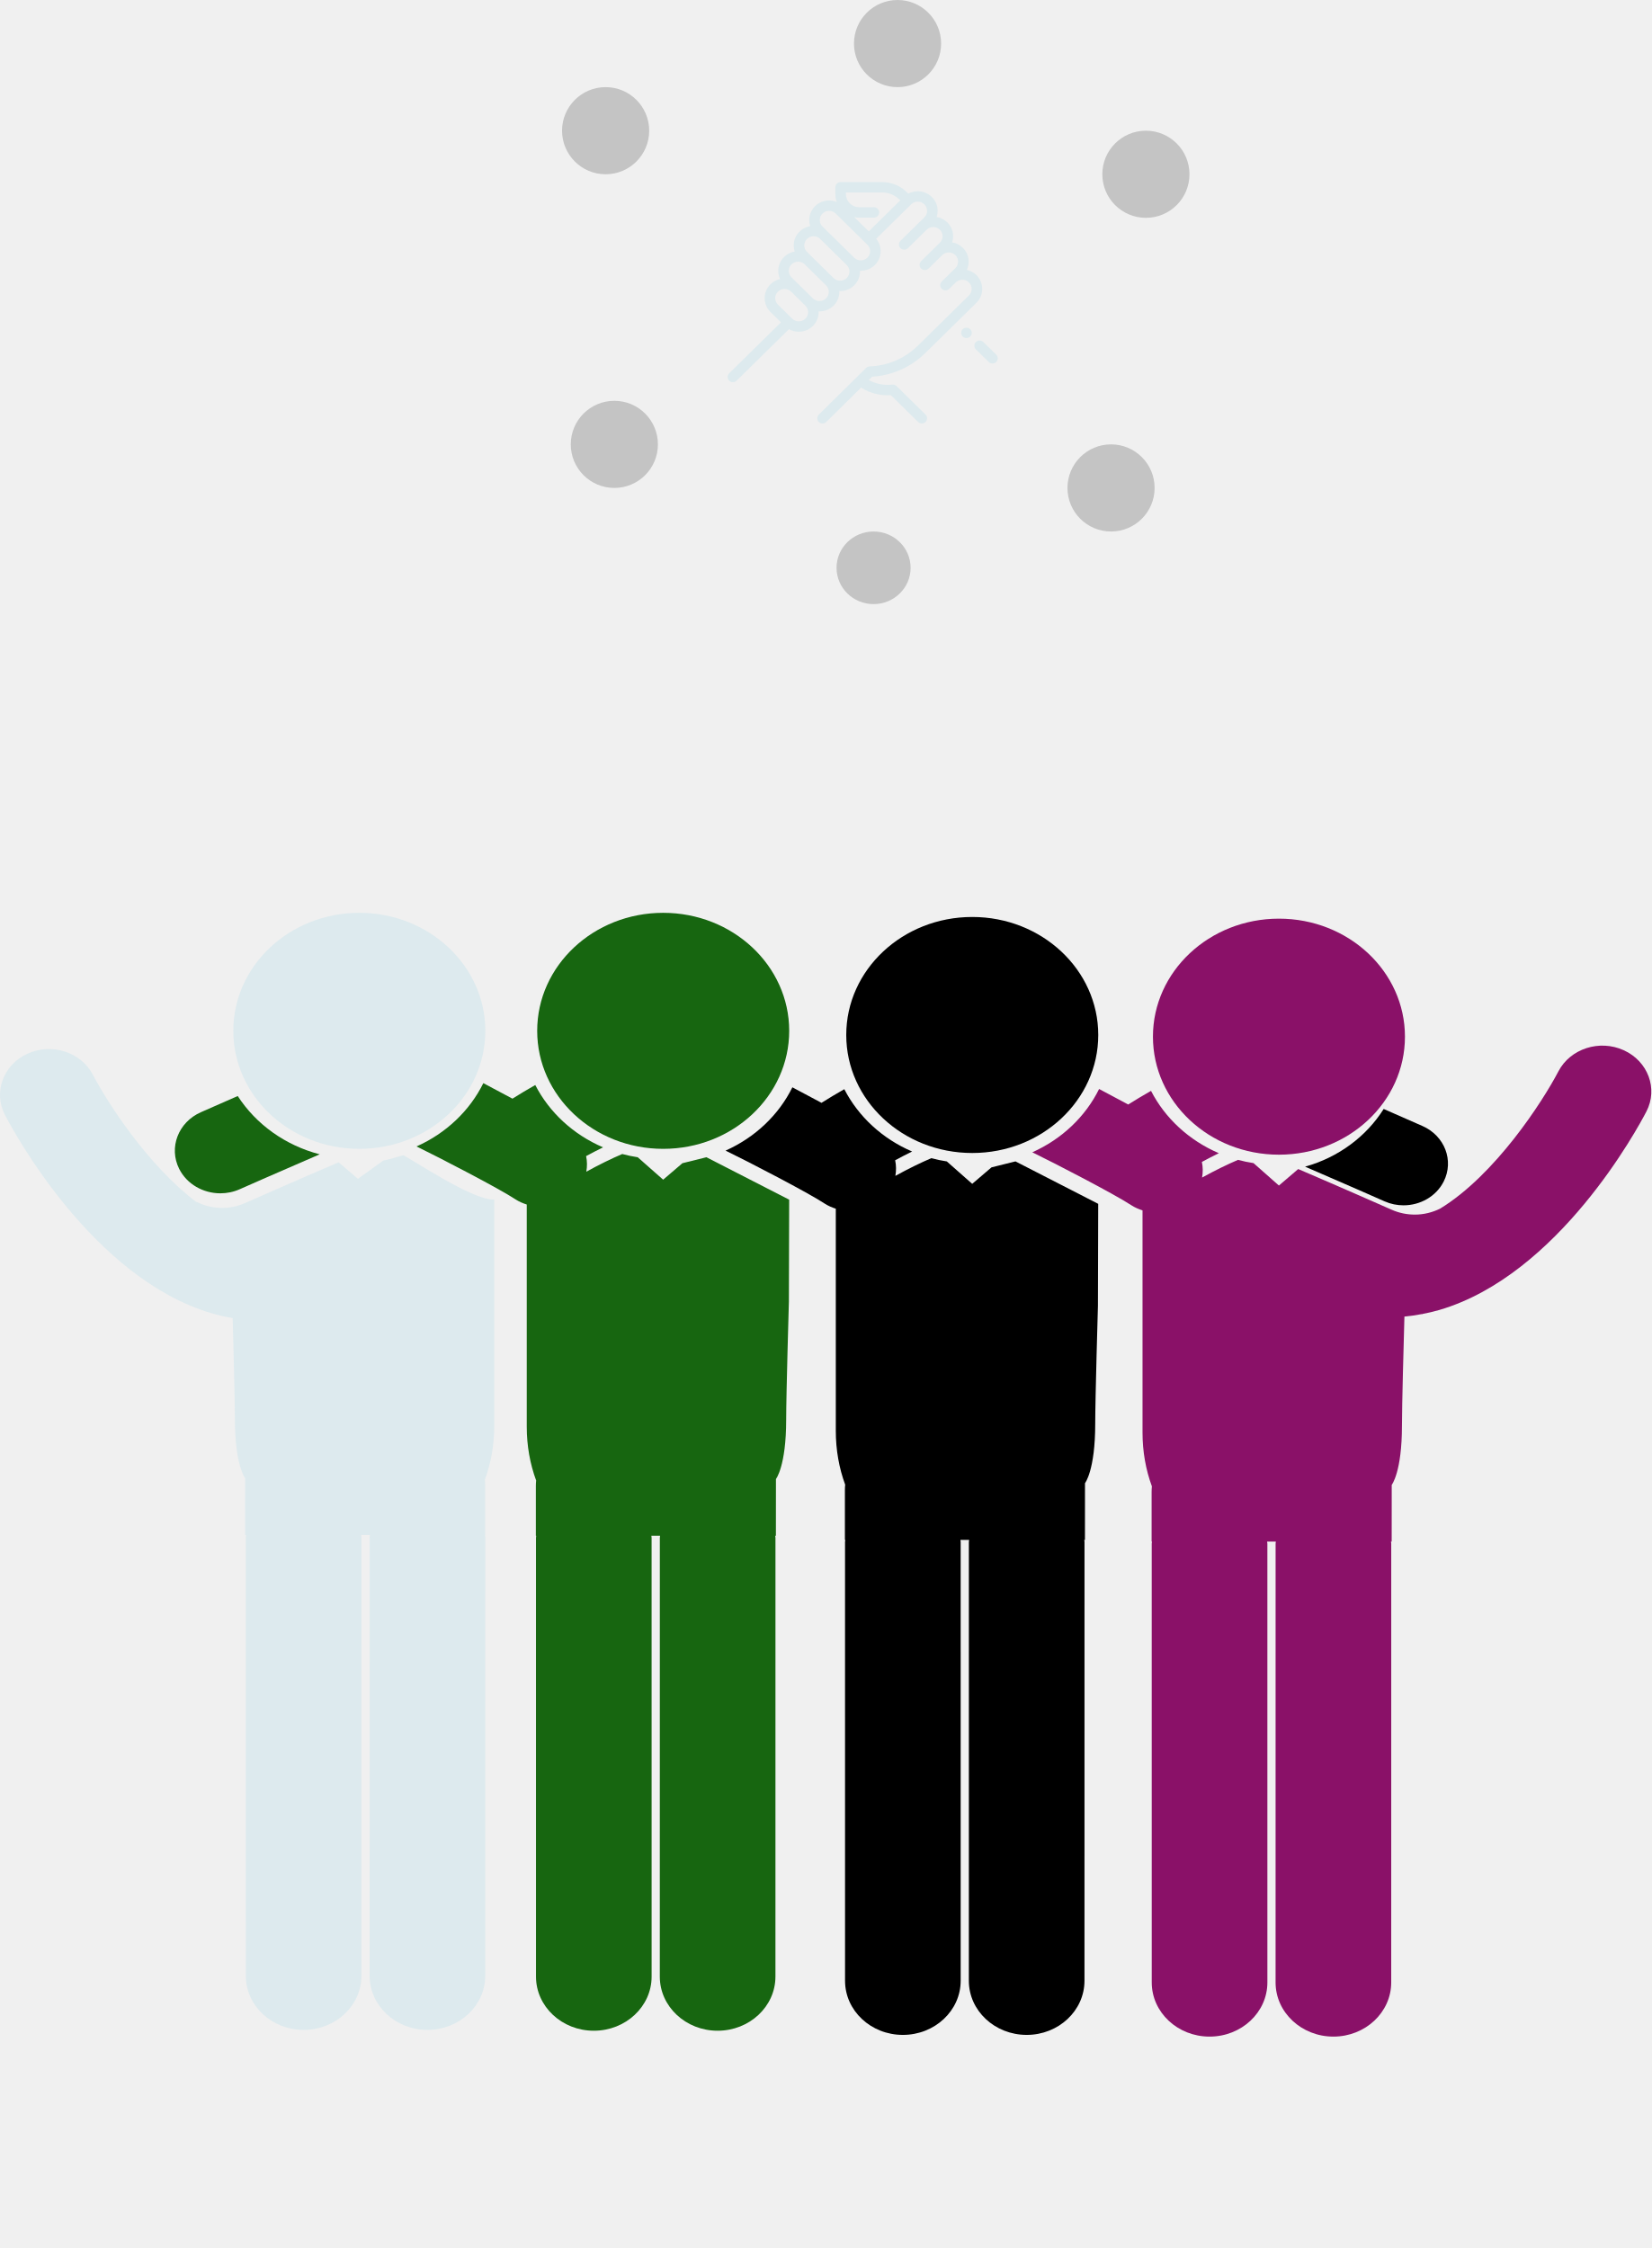
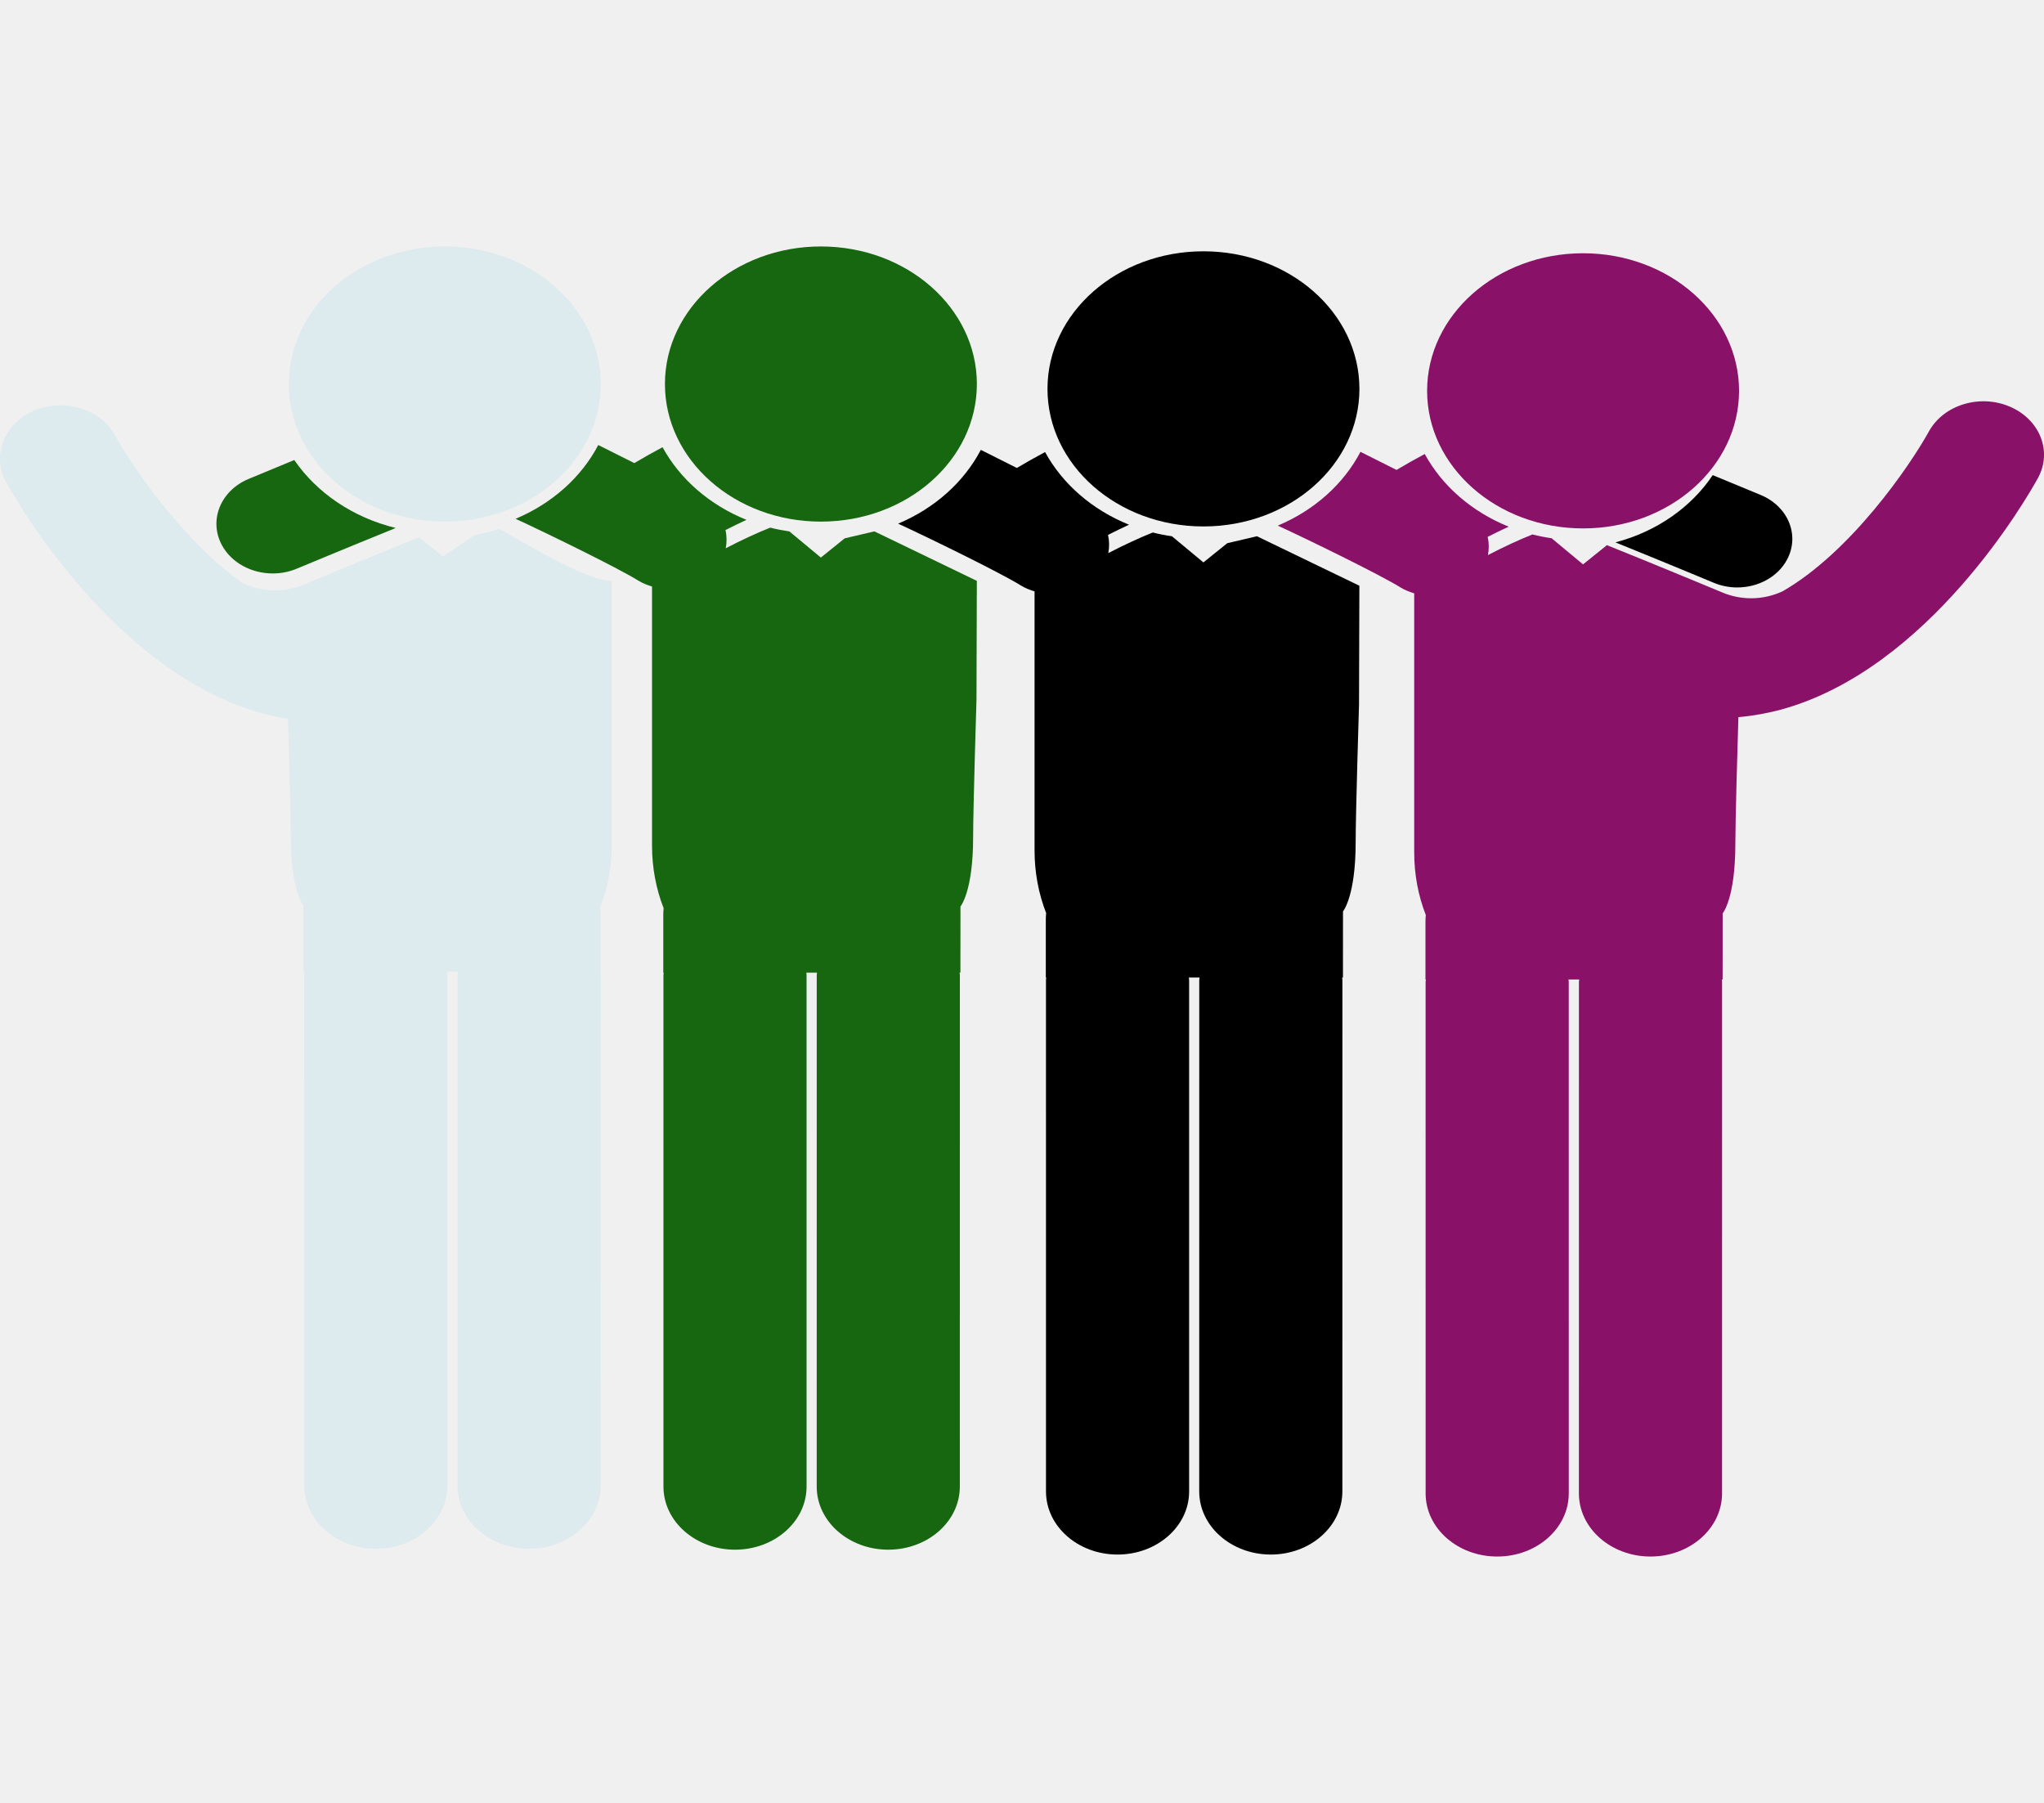
- <svg xmlns="http://www.w3.org/2000/svg" width="379" height="516" viewBox="0 0 379 516" fill="none">
+ <svg xmlns="http://www.w3.org/2000/svg" width="322" height="284" viewBox="0 0 322 284" fill="none">
  <g clip-path="url(#clip0)">
-     <path d="M299.536 267.791C308.316 271.566 317.623 275.683 317.771 275.749C319.179 276.373 320.665 276.667 322.126 276.667C325.947 276.667 329.611 274.644 331.352 271.191C333.762 266.42 331.587 260.724 326.489 258.467C326.107 258.302 322.418 256.666 317.574 254.55C313.598 260.863 307.188 265.666 299.536 267.791Z" fill="black" />
-     <path d="M156.628 266.997L152.203 270.781L146.369 265.634C145.161 265.447 143.974 265.204 142.816 264.89C140.406 265.911 137.533 267.311 134.566 268.951C134.781 267.756 134.772 266.544 134.52 265.369C135.839 264.647 137.136 263.986 138.412 263.357C131.604 260.441 126.091 255.361 122.849 249.054C121.055 250.075 119.296 251.12 117.616 252.183C115.16 250.864 112.796 249.608 110.932 248.623C107.794 254.988 102.352 260.138 95.6 263.152C101.125 265.842 114.565 272.819 118.297 275.284C119.114 275.824 119.995 276.191 120.898 276.485V327.475C120.898 331.856 121.65 336.028 123.052 339.829C123.012 340.236 122.988 340.646 122.988 341.059V352.51H123.068C123.061 352.675 123.015 352.831 123.015 352.998L123.018 453.701C123.018 460.562 128.96 466.128 136.288 466.128C143.617 466.128 149.556 460.562 149.556 453.701L149.552 352.998C149.552 352.831 149.506 352.675 149.5 352.51H151.494C151.488 352.675 151.442 352.831 151.442 352.995L151.435 453.701C151.435 460.562 157.374 466.128 164.702 466.128C172.028 466.128 177.973 460.562 177.973 453.701L177.979 352.995C177.979 352.825 177.933 352.675 177.926 352.507H178.08L178.09 339.492C178.09 339.492 180.438 336.547 180.438 325.872C180.438 320.137 181.061 298.753 181.061 298.753L181.125 275.368C180.987 275.307 162.135 265.629 162.135 265.629L156.628 266.997Z" fill="#176610" />
-     <path d="M87.975 266.391L82.141 270.579L77.716 266.792C68.058 270.917 56.44 276.058 56.282 276.127C54.593 276.875 52.794 277.256 50.935 277.256C48.877 277.256 46.895 276.748 45.129 275.879L45.089 275.917C33.915 267.519 24.596 252.979 21.329 246.721C18.62 241.496 11.902 239.32 6.324 241.854C0.749 244.392 -1.578 250.687 1.131 255.909C3.112 259.728 21.264 293.441 48.652 301.472C50.233 301.934 51.814 302.277 53.401 302.551C53.58 309.017 53.909 321.491 53.909 325.673C53.909 336.351 56.255 339.295 56.255 339.295L56.264 352.308H56.467C56.461 352.478 56.412 352.637 56.412 352.81L56.418 453.51C56.418 460.372 62.356 465.94 69.688 465.94C77.013 465.94 82.955 460.372 82.955 453.51L82.952 352.805C82.952 352.634 82.906 352.478 82.897 352.308H84.894C84.887 352.478 84.838 352.637 84.838 352.805L84.832 453.51C84.832 460.372 90.77 465.94 98.099 465.94C105.427 465.94 111.366 460.378 111.369 453.51L111.375 352.81C111.375 352.637 111.329 352.478 111.32 352.308H111.354V340.857C111.354 340.438 111.326 340.034 111.289 339.627C112.691 335.823 113.44 331.651 113.44 327.27V275.328C108.669 275.686 94.302 265.917 92.54 265.167C91.387 265.481 89.183 266.2 87.975 266.391Z" fill="#DDEAEE" />
-     <path d="M50.575 273.91C52.069 273.91 53.589 273.61 55.028 272.969C55.176 272.903 64.486 268.784 73.374 264.959C65.432 262.895 58.742 258.037 54.563 251.577C49.946 253.597 46.476 255.127 46.109 255.294C40.898 257.598 38.67 263.429 41.129 268.307C42.917 271.844 46.667 273.91 50.575 273.91Z" fill="#176610" />
-     <path d="M152.212 263.703C168.184 263.703 181.131 251.575 181.131 236.615C181.131 221.655 168.184 209.527 152.212 209.527C136.24 209.527 123.293 221.655 123.293 236.615C123.293 251.575 136.24 263.703 152.212 263.703Z" fill="#176610" />
-     <path d="M82.468 263.703C98.44 263.703 111.388 251.575 111.388 236.615C111.388 221.655 98.44 209.527 82.468 209.527C66.497 209.527 53.549 221.655 53.549 236.615C53.549 251.575 66.497 263.703 82.468 263.703Z" fill="#DDEAEE" />
-     <path d="M227.565 267.952L223.136 271.737L217.305 266.59C216.094 266.402 214.911 266.16 213.749 265.845C211.342 266.87 208.47 268.267 205.499 269.907C205.715 268.712 205.702 267.502 205.45 266.324C206.772 265.606 208.069 264.942 209.342 264.312C202.534 261.397 197.021 256.316 193.779 250.009C191.985 251.031 190.226 252.076 188.546 253.141C186.09 251.822 183.723 250.566 181.862 249.579C178.725 255.944 173.282 261.094 166.53 264.107C172.056 266.798 185.495 273.775 189.227 276.24C190.044 276.78 190.925 277.146 191.828 277.444V328.43C191.828 332.812 192.58 336.983 193.979 340.788C193.939 341.192 193.915 341.599 193.915 342.017V353.469H193.998C193.992 353.633 193.945 353.789 193.945 353.959L193.949 454.659C193.949 461.527 199.89 467.086 207.219 467.086C214.544 467.086 220.489 461.527 220.489 454.659L220.486 353.954C220.486 353.783 220.436 353.633 220.43 353.466H222.424C222.418 353.633 222.369 353.783 222.369 353.951L222.363 454.653C222.363 461.521 228.301 467.08 235.633 467.086C242.958 467.086 248.903 461.521 248.903 454.659L248.909 353.956C248.909 353.789 248.863 353.633 248.857 353.466H249.011L249.02 340.45C249.02 340.45 251.368 337.506 251.368 326.831C251.368 321.095 251.991 299.708 251.991 299.708L252.055 276.326C251.917 276.263 233.066 266.584 233.066 266.584L227.565 267.952Z" fill="black" />
-     <path d="M223.145 264.656C239.117 264.656 252.065 252.528 252.065 237.568C252.065 222.607 239.117 210.48 223.145 210.48C207.173 210.48 194.226 222.607 194.226 237.568C194.226 252.528 207.173 264.656 223.145 264.656Z" fill="black" />
-     <path d="M293.536 265.043C309.508 265.043 322.456 252.915 322.456 237.955C322.456 222.994 309.508 210.866 293.536 210.866C277.564 210.866 264.617 222.994 264.617 237.955C264.617 252.915 277.564 265.043 293.536 265.043Z" fill="#8A1168" />
-     <path d="M372.688 241.075C367.113 238.532 360.401 240.703 357.677 245.916C354.08 252.809 343.168 269.713 330.511 277.435C328.754 278.298 326.782 278.797 324.733 278.797C322.877 278.797 321.075 278.419 319.392 277.672C319.235 277.602 307.62 272.461 297.958 268.339L293.53 272.124L287.699 266.977C286.488 266.789 285.301 266.547 284.143 266.232C281.736 267.257 278.864 268.651 275.893 270.293C276.108 269.098 276.099 267.886 275.847 266.708C277.166 265.989 278.463 265.326 279.739 264.699C272.931 261.784 267.418 256.703 264.176 250.393C262.379 251.415 260.623 252.46 258.943 253.525C256.487 252.206 254.12 250.95 252.259 249.963C249.121 256.331 243.679 261.481 236.927 264.494C242.452 267.187 255.889 274.161 259.621 276.627C260.441 277.164 261.322 277.533 262.225 277.83V328.82C262.225 333.199 262.974 337.37 264.376 341.172C264.336 341.581 264.311 341.988 264.311 342.404V353.855H264.388C264.382 354.023 264.336 354.176 264.336 354.343L264.342 455.049C264.342 461.91 270.284 467.476 277.612 467.476C284.944 467.476 290.882 461.91 290.882 455.043L290.879 354.34C290.879 354.173 290.83 354.017 290.824 353.855H292.818C292.818 354.023 292.769 354.176 292.769 354.34L292.762 455.043C292.762 461.91 298.704 467.473 306.033 467.476C313.358 467.476 319.303 461.91 319.303 455.049L319.309 354.343C319.309 354.176 319.263 354.023 319.256 353.855H319.41L319.42 340.84C319.42 340.84 321.768 337.895 321.768 327.221C321.768 322.582 322.175 307.727 322.335 302.202C323.673 302.081 325.01 301.887 326.348 301.628L326.449 301.668C326.462 301.645 326.48 301.625 326.492 301.602C327.784 301.351 329.072 301.059 330.36 300.681C357.748 292.65 375.903 258.937 377.881 255.118C380.575 249.897 378.254 243.615 372.688 241.075Z" fill="#8A1168" />
+     <path d="M254.487 85.433C261.947 88.453 269.854 91.746 269.98 91.799C271.176 92.298 272.438 92.534 273.679 92.534C276.926 92.534 280.039 90.915 281.518 88.153C283.566 84.336 281.717 79.779 277.387 77.974C277.062 77.842 273.928 76.532 269.812 74.84C266.434 79.89 260.988 83.733 254.487 85.433Z" fill="black" />
+     <path d="M133.072 84.797L129.312 87.825L124.356 83.707C123.329 83.557 122.321 83.363 121.337 83.112C119.289 83.929 116.849 85.049 114.328 86.361C114.511 85.405 114.503 84.435 114.288 83.495C115.409 82.918 116.511 82.389 117.595 81.885C111.811 79.553 107.127 75.489 104.373 70.443C102.849 71.26 101.354 72.096 99.927 72.946C97.84 71.891 95.832 70.886 94.248 70.099C91.583 75.191 86.959 79.311 81.222 81.722C85.917 83.874 97.335 89.455 100.506 91.427C101.2 91.859 101.948 92.153 102.716 92.388V133.18C102.716 136.685 103.354 140.022 104.546 143.063C104.512 143.389 104.491 143.717 104.491 144.047V153.208H104.559C104.554 153.34 104.514 153.465 104.514 153.598L104.517 234.161C104.517 239.65 109.565 244.102 115.791 244.102C122.018 244.102 127.063 239.65 127.063 234.161L127.06 153.598C127.06 153.465 127.021 153.34 127.016 153.208H128.71C128.705 153.34 128.665 153.465 128.665 153.596L128.66 234.161C128.66 239.65 133.706 244.102 139.932 244.102C146.156 244.102 151.206 239.65 151.206 234.161L151.212 153.596C151.212 153.46 151.172 153.34 151.167 153.206H151.298L151.306 142.793C151.306 142.793 153.301 140.438 153.301 131.898C153.301 127.309 153.83 110.202 153.83 110.202L153.885 91.495C153.767 91.446 137.751 83.703 137.751 83.703L133.072 84.797Z" fill="#176610" />
+     <path d="M74.744 84.312L69.788 87.663L66.028 84.633C57.822 87.933 47.951 92.046 47.818 92.102C46.383 92.7 44.854 93.005 43.275 93.005C41.526 93.005 39.842 92.598 38.342 91.903L38.308 91.933C28.814 85.216 20.896 73.584 18.121 68.577C15.82 64.397 10.112 62.656 5.373 64.683C0.636 66.713 -1.341 71.75 0.961 75.927C2.644 78.983 18.066 105.953 41.335 112.377C42.678 112.747 44.021 113.022 45.37 113.241C45.522 118.414 45.802 128.392 45.802 131.739C45.802 140.281 47.794 142.636 47.794 142.636L47.802 153.047H47.975C47.97 153.183 47.928 153.31 47.928 153.448L47.933 234.008C47.933 239.497 52.978 243.952 59.207 243.952C65.431 243.952 70.479 239.497 70.479 234.008L70.476 153.444C70.476 153.307 70.437 153.183 70.429 153.047H72.126C72.121 153.183 72.079 153.31 72.079 153.444L72.074 234.008C72.074 239.497 77.119 243.952 83.345 243.952C89.572 243.952 94.617 239.502 94.62 234.008L94.625 153.448C94.625 153.31 94.586 153.183 94.578 153.047H94.607V143.886C94.607 143.551 94.583 143.227 94.552 142.902C95.743 139.858 96.379 136.521 96.379 133.016V91.462C92.326 91.749 80.12 83.934 78.622 83.333C77.643 83.585 75.771 84.16 74.744 84.312Z" fill="#DDEAEE" />
+     <path d="M42.969 90.328C44.238 90.328 45.529 90.088 46.752 89.576C46.878 89.522 54.788 86.227 62.339 83.167C55.591 81.516 49.907 77.629 46.357 72.461C42.434 74.078 39.486 75.302 39.175 75.436C34.747 77.278 32.854 81.943 34.944 85.846C36.462 88.675 39.649 90.328 42.969 90.328Z" fill="#176610" />
+     <path d="M129.32 82.163C142.89 82.163 153.89 72.46 153.89 60.492C153.89 48.524 142.89 38.822 129.32 38.822C115.75 38.822 104.75 48.524 104.75 60.492C104.75 72.46 115.75 82.163 129.32 82.163Z" fill="#176610" />
+     <path d="M70.065 82.163C83.635 82.163 94.635 72.46 94.635 60.492C94.635 48.524 83.635 38.822 70.065 38.822C56.496 38.822 45.495 48.524 45.495 60.492C45.495 72.46 56.496 82.163 70.065 82.163Z" fill="#DDEAEE" />
+     <path d="M193.34 85.562L189.577 88.589L184.624 84.472C183.595 84.322 182.589 84.128 181.602 83.876C179.557 84.696 177.117 85.814 174.593 87.125C174.776 86.169 174.766 85.202 174.551 84.259C175.674 83.684 176.777 83.153 177.858 82.65C172.074 80.317 167.39 76.253 164.635 71.207C163.112 72.025 161.617 72.861 160.19 73.713C158.103 72.657 156.092 71.653 154.511 70.863C151.845 75.955 147.221 80.075 141.485 82.486C146.179 84.638 157.598 90.22 160.768 92.192C161.462 92.624 162.211 92.917 162.978 93.155V133.944C162.978 137.45 163.617 140.786 164.806 143.83C164.772 144.153 164.751 144.479 164.751 144.814V153.975H164.821C164.816 154.107 164.777 154.231 164.777 154.367L164.779 234.927C164.779 240.421 169.828 244.869 176.054 244.869C182.278 244.869 187.328 240.421 187.328 234.927L187.326 154.363C187.326 154.227 187.284 154.107 187.278 153.973H188.973C188.967 154.107 188.925 154.227 188.925 154.361L188.92 234.923C188.92 240.417 193.966 244.864 200.194 244.869C206.418 244.869 211.469 240.417 211.469 234.927L211.474 154.365C211.474 154.231 211.435 154.107 211.43 153.973H211.56L211.568 143.56C211.568 143.56 213.563 141.204 213.563 132.665C213.563 128.076 214.092 110.966 214.092 110.966L214.147 92.261C214.03 92.21 198.013 84.467 198.013 84.467L193.34 85.562Z" fill="black" />
+     <path d="M189.585 82.925C203.155 82.925 214.155 73.222 214.155 61.254C214.155 49.286 203.155 39.584 189.585 39.584C176.015 39.584 165.015 49.286 165.015 61.254C165.015 73.222 176.015 82.925 189.585 82.925Z" fill="black" />
+     <path d="M249.39 83.234C262.959 83.234 273.96 73.532 273.96 61.564C273.96 49.595 262.959 39.893 249.39 39.893C235.82 39.893 224.819 49.595 224.819 61.564C224.819 73.532 235.82 83.234 249.39 83.234Z" fill="#8A1168" />
+     <path d="M316.637 64.06C311.901 62.026 306.198 63.762 303.884 67.933C300.828 73.447 291.557 86.971 280.804 93.148C279.311 93.838 277.635 94.238 275.894 94.238C274.318 94.238 272.786 93.935 271.357 93.337C271.223 93.282 261.355 89.169 253.147 85.871L249.384 88.899L244.43 84.781C243.401 84.631 242.393 84.437 241.409 84.186C239.364 85.005 236.924 86.121 234.4 87.435C234.583 86.479 234.575 85.509 234.36 84.567C235.481 83.992 236.583 83.46 237.667 82.959C231.883 80.627 227.199 76.562 224.445 71.514C222.918 72.332 221.426 73.168 219.999 74.02C217.912 72.965 215.901 71.96 214.32 71.17C211.655 76.265 207.031 80.384 201.294 82.795C205.989 84.95 217.404 90.529 220.575 92.501C221.272 92.931 222.02 93.226 222.787 93.464V134.256C222.787 137.759 223.424 141.096 224.615 144.137C224.581 144.465 224.56 144.791 224.56 145.123V154.284H224.626C224.62 154.418 224.581 154.541 224.581 154.675L224.586 235.239C224.586 240.728 229.634 245.181 235.861 245.181C242.09 245.181 247.135 240.728 247.135 235.235L247.132 154.672C247.132 154.538 247.09 154.414 247.085 154.284H248.779C248.779 154.418 248.737 154.541 248.737 154.672L248.732 235.235C248.732 240.728 253.78 245.178 260.006 245.181C266.23 245.181 271.281 240.728 271.281 235.239L271.286 154.675C271.286 154.541 271.247 154.418 271.242 154.284H271.372L271.38 143.872C271.38 143.872 273.375 141.516 273.375 132.976C273.375 129.265 273.721 117.382 273.857 112.962C274.994 112.865 276.13 112.71 277.266 112.502L277.353 112.534C277.363 112.516 277.379 112.5 277.389 112.481C278.486 112.28 279.581 112.047 280.675 111.745C303.944 105.32 319.368 78.35 321.049 75.295C323.338 71.117 321.366 66.092 316.637 64.06Z" fill="#8A1168" />
  </g>
-   <ellipse cx="200.498" cy="130.333" rx="8.498" ry="8.333" fill="#C4C4C4" />
-   <g clip-path="url(#clip1)">
-     <path d="M228.642 81.398L225.686 78.513C225.211 78.05 224.444 78.053 223.973 78.52C223.502 78.987 223.505 79.742 223.98 80.205L226.936 83.09C227.172 83.32 227.48 83.435 227.789 83.435C228.1 83.435 228.412 83.318 228.649 83.083C229.12 82.616 229.117 81.861 228.642 81.398Z" fill="#DDEAEE" />
-     <path d="M222.674 75.562C222.201 75.097 221.435 75.097 220.961 75.562L220.959 75.564C220.486 76.029 220.487 76.783 220.96 77.248C221.197 77.481 221.506 77.597 221.816 77.597C222.127 77.597 222.437 77.48 222.674 77.247C223.147 76.782 223.147 76.028 222.674 75.562Z" fill="#DDEAEE" />
-     <path d="M212.349 81.057L224.098 69.497C225.878 67.746 225.878 64.897 224.098 63.146C223.471 62.529 222.704 62.13 221.897 61.948C222.174 61.363 222.32 60.72 222.32 60.055C222.32 58.856 221.846 57.728 220.984 56.88C220.308 56.215 219.456 55.785 218.533 55.63C219.053 54.071 218.685 52.286 217.427 51.048C216.736 50.368 215.875 49.953 214.978 49.802C215.128 49.353 215.208 48.879 215.208 48.392C215.208 47.193 214.733 46.065 213.871 45.217C213.009 44.369 211.863 43.902 210.644 43.902C209.869 43.902 209.125 44.091 208.464 44.445L208.347 44.322C206.828 42.716 204.678 41.795 202.449 41.795H192.938C192.27 41.795 191.727 42.329 191.727 42.987V44.55C191.727 45.175 191.835 45.784 192.04 46.356C191.493 46.132 190.9 46.015 190.289 46.015C189.07 46.015 187.923 46.482 187.061 47.33C185.803 48.568 185.436 50.355 185.957 51.914C185.059 52.066 184.197 52.48 183.505 53.161C182.643 54.01 182.168 55.137 182.168 56.337C182.168 56.822 182.247 57.296 182.397 57.744C181.474 57.899 180.624 58.328 179.949 58.993C178.559 60.361 178.255 62.398 179.036 64.058C178.209 64.245 177.449 64.654 176.834 65.259C175.054 67.01 175.054 69.859 176.834 71.61L179.25 73.987L167.355 85.69C166.882 86.156 166.882 86.91 167.355 87.376C167.591 87.608 167.901 87.725 168.211 87.725C168.521 87.725 168.831 87.608 169.067 87.376L181.078 75.559C181.758 75.941 182.529 76.145 183.333 76.145C184.553 76.145 185.699 75.678 186.561 74.83C187.497 73.908 187.94 72.683 187.891 71.473C187.952 71.476 188.014 71.478 188.075 71.478C189.244 71.478 190.413 71.04 191.302 70.165C192.164 69.316 192.639 68.189 192.639 66.989C192.639 66.929 192.637 66.868 192.635 66.808C192.695 66.811 192.756 66.812 192.817 66.812C193.986 66.812 195.154 66.375 196.044 65.499C196.906 64.651 197.381 63.523 197.381 62.324C197.381 62.264 197.379 62.203 197.376 62.143C197.437 62.145 197.498 62.147 197.558 62.147C198.727 62.147 199.896 61.709 200.786 60.834C202.458 59.189 202.558 56.575 201.088 54.813L209.128 46.902C209.533 46.504 210.071 46.285 210.643 46.285C211.215 46.285 211.753 46.504 212.157 46.902C212.562 47.3 212.785 47.829 212.785 48.392C212.785 48.955 212.562 49.484 212.157 49.882L210.972 51.049L206.671 55.28C206.198 55.746 206.198 56.5 206.671 56.966C206.907 57.198 207.217 57.315 207.527 57.315C207.837 57.315 208.147 57.198 208.384 56.966L212.685 52.734C213.519 51.912 214.878 51.912 215.713 52.734C216.549 53.556 216.549 54.892 215.713 55.714L214.528 56.88L211.412 59.946C210.939 60.411 210.939 61.166 211.412 61.631C211.649 61.864 211.959 61.98 212.269 61.98C212.579 61.98 212.889 61.864 213.125 61.631L216.241 58.566C216.645 58.168 217.183 57.949 217.755 57.949C218.327 57.949 218.865 58.168 219.27 58.566C219.674 58.964 219.897 59.493 219.897 60.056C219.897 60.618 219.674 61.148 219.27 61.546L217.642 63.147L216.154 64.611C215.681 65.076 215.681 65.831 216.154 66.296C216.391 66.529 216.701 66.645 217.01 66.645C217.32 66.645 217.63 66.529 217.867 66.296L219.356 64.831C220.191 64.011 221.549 64.011 222.384 64.832C223.219 65.653 223.219 66.99 222.384 67.812L210.635 79.372C207.684 82.275 203.763 83.955 199.593 84.104C199.287 84.115 198.996 84.24 198.779 84.454L187.925 95.172C187.453 95.639 187.455 96.393 187.929 96.858C188.165 97.089 188.474 97.205 188.783 97.205C189.094 97.205 189.405 97.088 189.641 96.855L197.625 88.971C199.653 90.251 202.037 90.86 204.462 90.702L210.71 96.849C210.947 97.082 211.257 97.198 211.567 97.198C211.877 97.198 212.187 97.082 212.423 96.849C212.896 96.384 212.896 95.63 212.423 95.164L205.78 88.627C205.529 88.38 205.179 88.254 204.825 88.282L204.441 88.313C202.668 88.456 200.916 88.074 199.387 87.231L200.165 86.462C204.768 86.183 209.078 84.274 212.349 81.057ZM184.848 73.145C184.443 73.543 183.906 73.762 183.334 73.762C182.761 73.762 182.224 73.543 181.819 73.145L178.547 69.925C177.711 69.103 177.711 67.766 178.547 66.945C178.951 66.546 179.489 66.327 180.061 66.327C180.633 66.327 181.171 66.546 181.575 66.945L184.848 70.164C185.683 70.986 185.683 72.323 184.848 73.145ZM189.59 68.479C188.755 69.301 187.396 69.301 186.561 68.479L183.288 65.259L181.661 63.658C180.826 62.837 180.826 61.5 181.661 60.678C182.066 60.28 182.603 60.061 183.175 60.061C183.748 60.061 184.285 60.28 184.69 60.678L189.59 65.499C189.59 65.499 189.59 65.499 189.59 65.499C189.994 65.897 190.217 66.426 190.217 66.989C190.217 67.552 189.994 68.081 189.59 68.479ZM194.332 63.814C193.496 64.635 192.137 64.635 191.303 63.814L185.217 57.827C184.813 57.429 184.59 56.9 184.59 56.337C184.59 55.774 184.813 55.245 185.217 54.847C185.635 54.436 186.183 54.231 186.732 54.231C187.28 54.231 187.828 54.436 188.245 54.846L191.019 57.575L194.331 60.834H194.331C194.736 61.232 194.959 61.761 194.959 62.324C194.959 62.887 194.736 63.416 194.332 63.814ZM199.073 59.149C198.238 59.97 196.88 59.97 196.044 59.149L189.959 53.161C189.959 53.161 189.958 53.16 189.957 53.16L188.774 51.995C187.939 51.173 187.939 49.837 188.774 49.015C189.191 48.604 189.74 48.399 190.288 48.399C190.837 48.399 191.385 48.604 191.803 49.015L199.073 56.168C199.478 56.566 199.701 57.095 199.701 57.658C199.701 58.221 199.478 58.751 199.073 59.149ZM199.392 53.111L196.065 49.839C196.442 49.918 196.83 49.96 197.225 49.96C197.234 49.96 197.243 49.96 197.252 49.96L200.576 49.944C201.244 49.941 201.784 49.405 201.781 48.747C201.778 48.091 201.236 47.561 200.57 47.561C200.568 47.561 200.566 47.561 200.564 47.561L197.24 47.576C197.235 47.576 197.23 47.576 197.225 47.576C196.406 47.576 195.636 47.264 195.055 46.695C194.471 46.123 194.149 45.361 194.149 44.549V44.178H202.449C204.008 44.178 205.511 44.822 206.573 45.945L206.623 45.998L199.392 53.111Z" fill="#DDEAEE" />
-   </g>
-   <circle cx="141" cy="102" r="10" fill="#C4C4C4" />
-   <circle cx="139" cy="30" r="10" fill="#C4C4C4" />
-   <circle cx="206" cy="10" r="10" fill="#C4C4C4" />
-   <circle cx="263" cy="40" r="10" fill="#C4C4C4" />
-   <circle cx="255" cy="112" r="10" fill="#C4C4C4" />
  <defs>
    <clipPath id="clip0">
-       <rect width="379" height="355" fill="white" transform="translate(0 161)" />
-     </clipPath>
-     <clipPath id="clip1">
-       <rect width="62" height="61" fill="white" transform="translate(167 39)" />
+       <rect width="322" height="284" fill="white" />
    </clipPath>
  </defs>
</svg>
